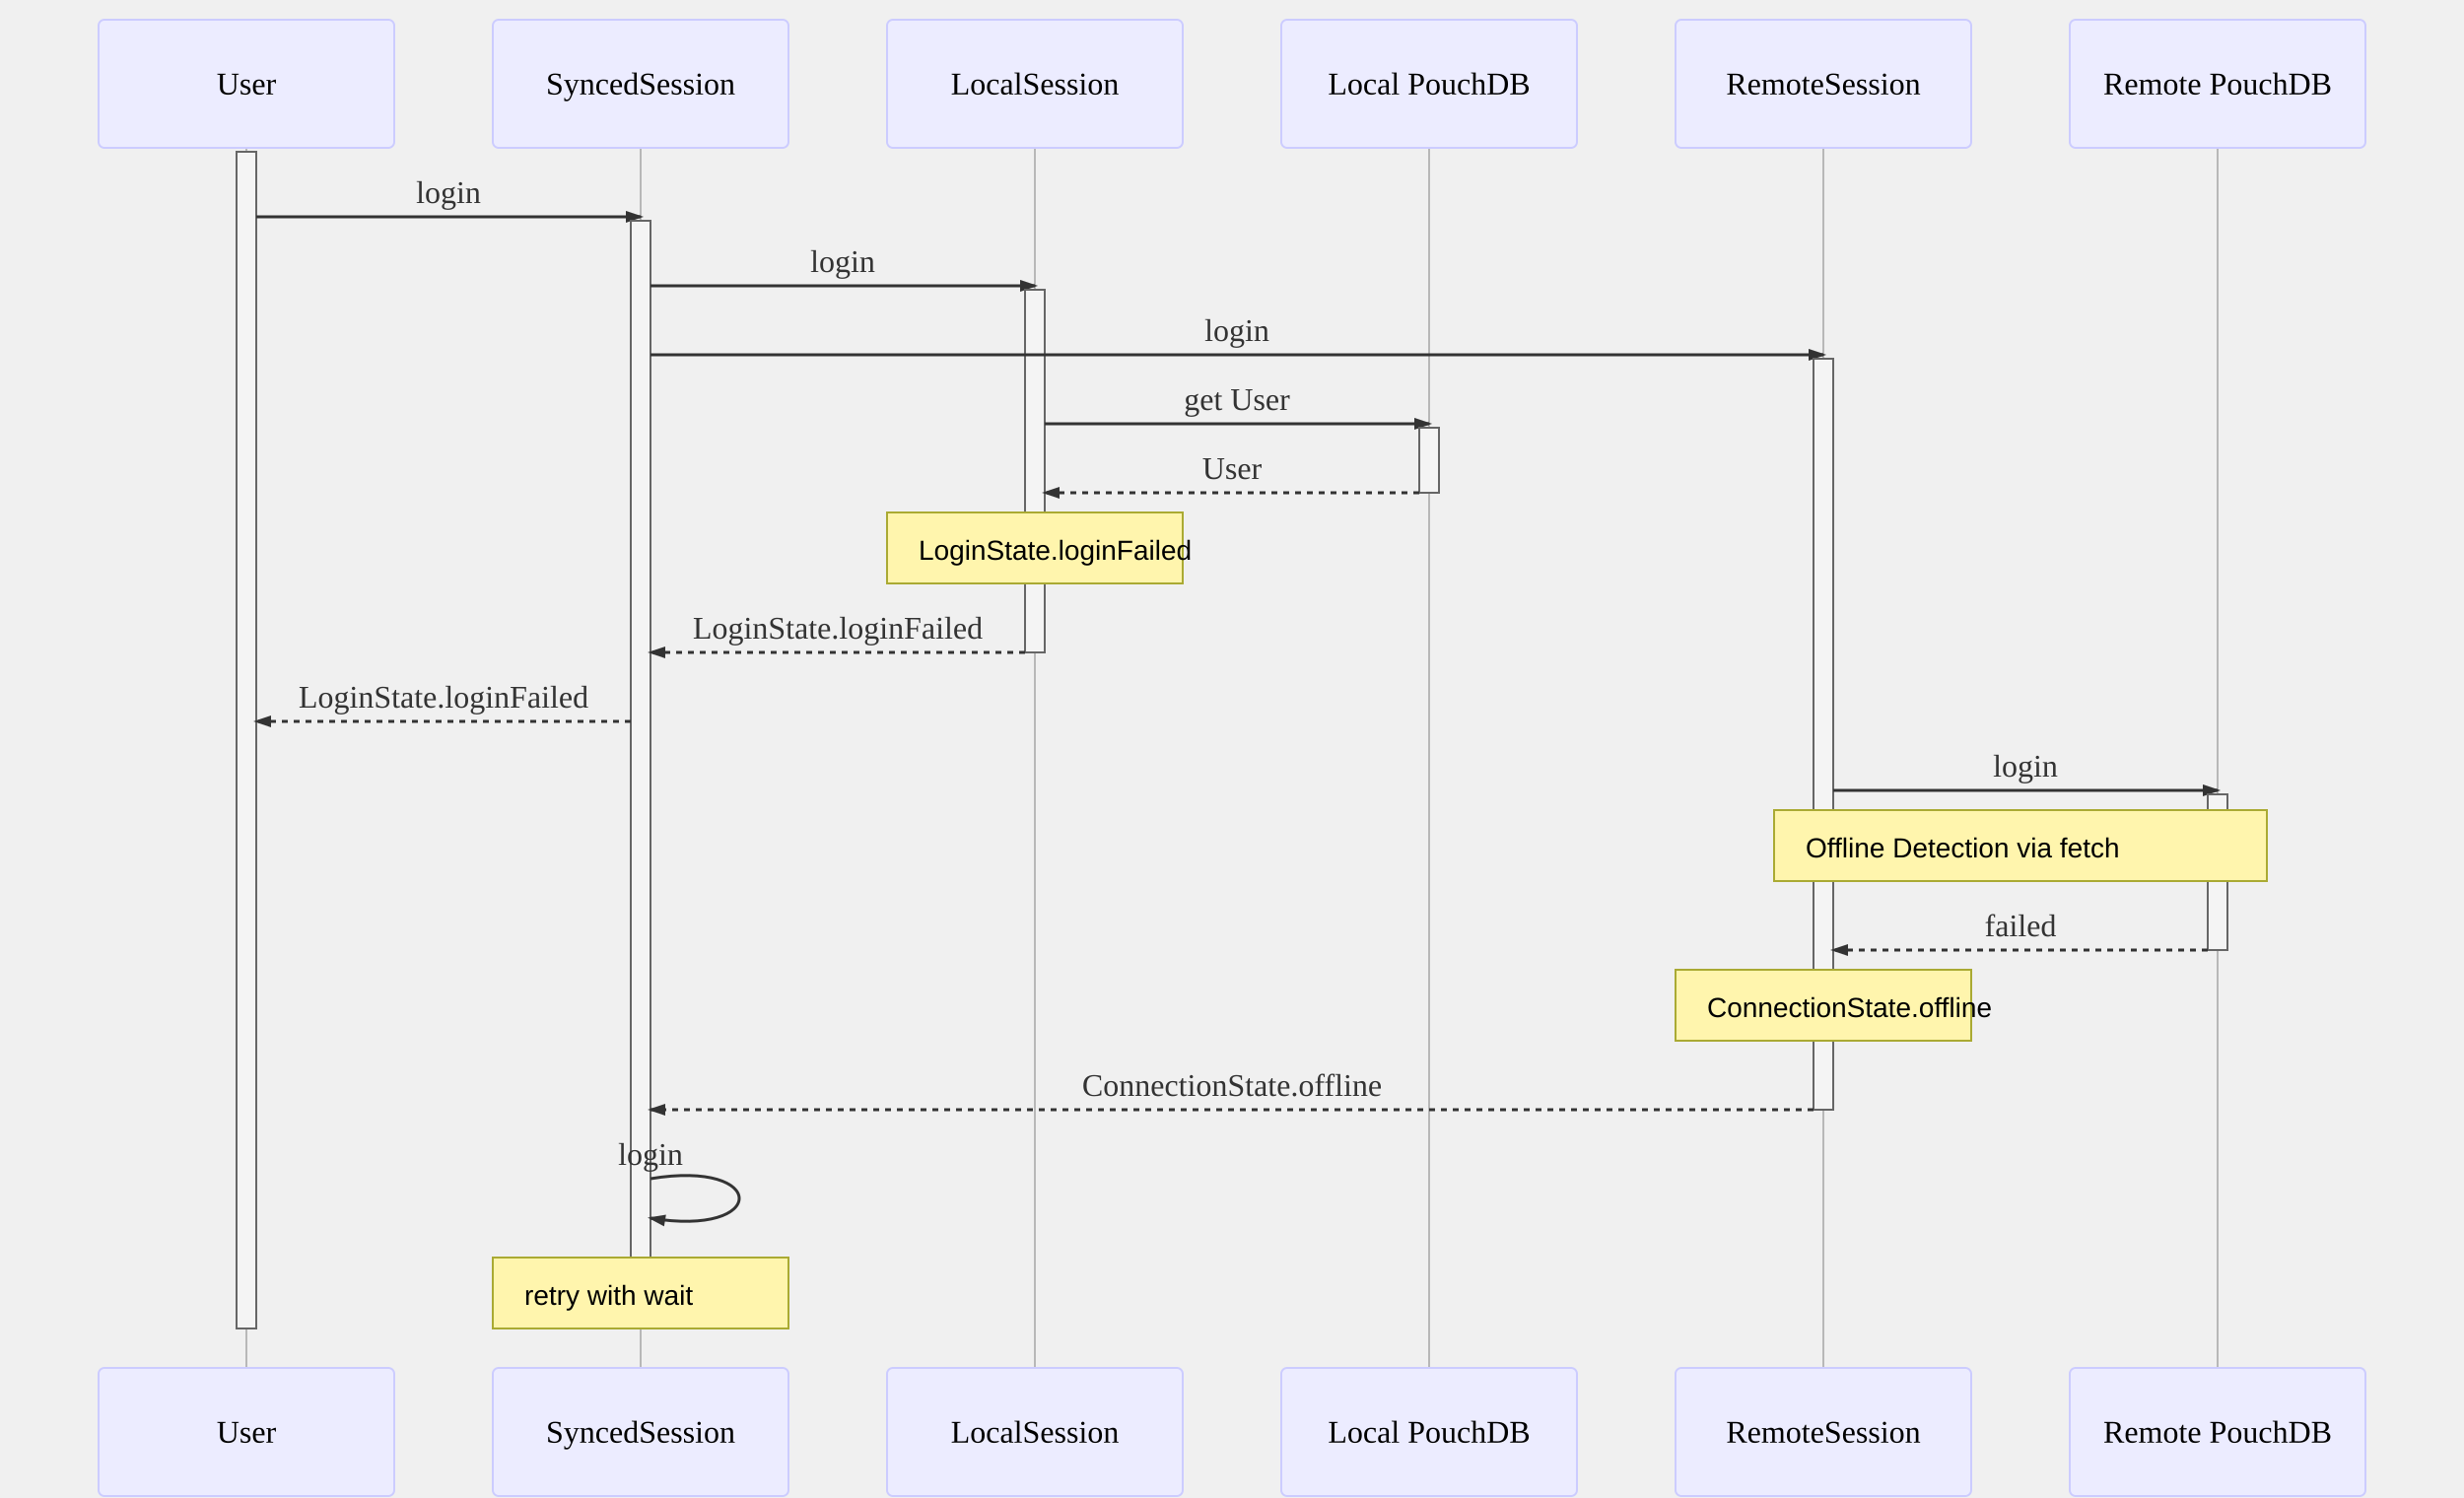
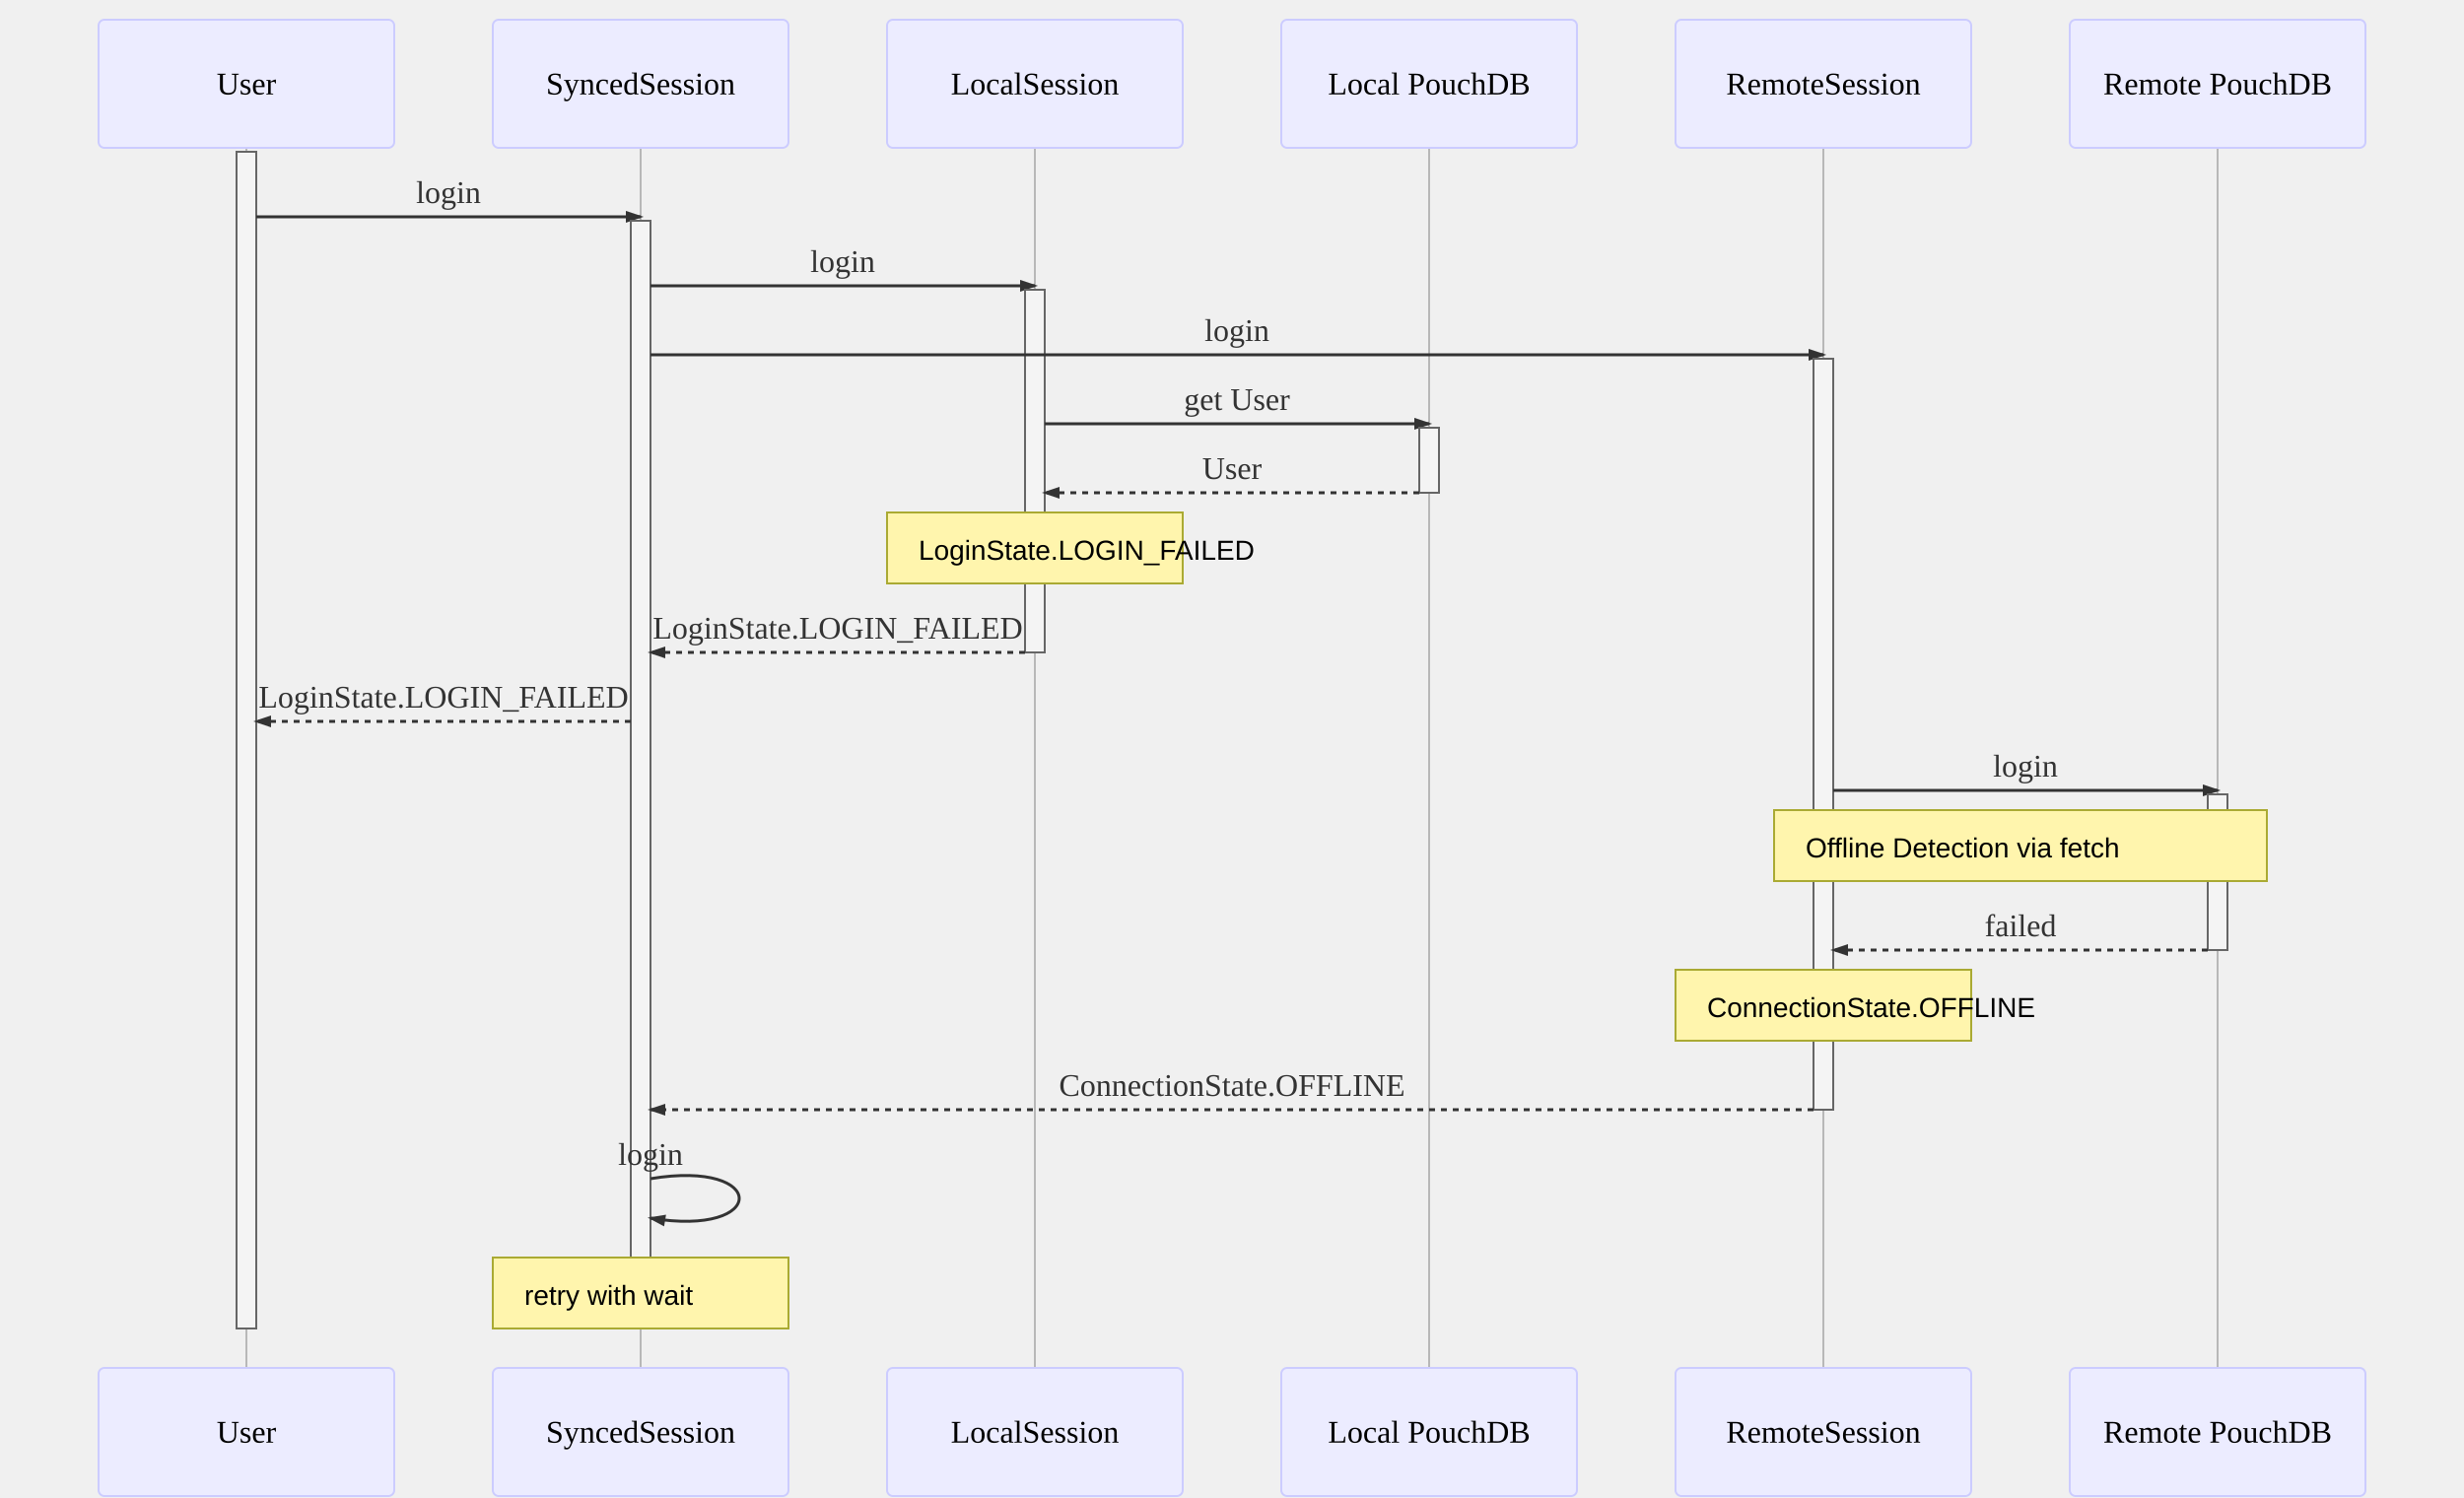
<svg xmlns="http://www.w3.org/2000/svg" id="mermaid-1564681088912" width="100%" height="100%" style="max-width:1250px;" viewBox="-50 -10 1250 760">
  <style>#mermaid-1564681088912 .label{font-family:trebuchet ms,verdana,arial;color:#333}#mermaid-1564681088912 .node circle,#mermaid-1564681088912 .node ellipse,#mermaid-1564681088912 .node polygon,#mermaid-1564681088912 .node rect{fill:#ececff;stroke:#9370db;stroke-width:1px}#mermaid-1564681088912 .node.clickable{cursor:pointer}#mermaid-1564681088912 .arrowheadPath{fill:#333}#mermaid-1564681088912 .edgePath .path{stroke:#333;stroke-width:1.5px}#mermaid-1564681088912 .edgeLabel{background-color:#e8e8e8}#mermaid-1564681088912 .cluster rect{fill:#ffffde!important;stroke:#aa3!important;stroke-width:1px!important}#mermaid-1564681088912 .cluster text{fill:#333}#mermaid-1564681088912 div.mermaidTooltip{position:absolute;text-align:center;max-width:200px;padding:2px;font-family:trebuchet ms,verdana,arial;font-size:12px;background:#ffffde;border:1px solid #aa3;border-radius:2px;pointer-events:none;z-index:100}#mermaid-1564681088912 .actor{stroke:#ccf;fill:#ececff}#mermaid-1564681088912 text.actor{fill:#000;stroke:none}#mermaid-1564681088912 .actor-line{stroke:grey}#mermaid-1564681088912 .messageLine0{marker-end:"url(#arrowhead)"}#mermaid-1564681088912 .messageLine0,#mermaid-1564681088912 .messageLine1{stroke-width:1.5;stroke-dasharray:"2 2";stroke:#333}#mermaid-1564681088912 #arrowhead{fill:#333}#mermaid-1564681088912 #crosshead path{fill:#333!important;stroke:#333!important}#mermaid-1564681088912 .messageText{fill:#333;stroke:none}#mermaid-1564681088912 .labelBox{stroke:#ccf;fill:#ececff}#mermaid-1564681088912 .labelText,#mermaid-1564681088912 .loopText{fill:#000;stroke:none}#mermaid-1564681088912 .loopLine{stroke-width:2;stroke-dasharray:"2 2";marker-end:"url(#arrowhead)";stroke:#ccf}#mermaid-1564681088912 .note{stroke:#aa3;fill:#fff5ad}#mermaid-1564681088912 .noteText{fill:#000;stroke:none;font-family:trebuchet ms,verdana,arial;font-size:14px}#mermaid-1564681088912 .section{stroke:none;opacity:.2}#mermaid-1564681088912 .section0{fill:rgba(102,102,255,.49)}#mermaid-1564681088912 .section2{fill:#fff400}#mermaid-1564681088912 .section1,#mermaid-1564681088912 .section3{fill:#fff;opacity:.2}#mermaid-1564681088912 .sectionTitle0,#mermaid-1564681088912 .sectionTitle1,#mermaid-1564681088912 .sectionTitle2,#mermaid-1564681088912 .sectionTitle3{fill:#333}#mermaid-1564681088912 .sectionTitle{text-anchor:start;font-size:11px;text-height:14px}#mermaid-1564681088912 .grid .tick{stroke:#d3d3d3;opacity:.3;shape-rendering:crispEdges}#mermaid-1564681088912 .grid path{stroke-width:0}#mermaid-1564681088912 .today{fill:none;stroke:red;stroke-width:2px}#mermaid-1564681088912 .task{stroke-width:2}#mermaid-1564681088912 .taskText{text-anchor:middle;font-size:11px}#mermaid-1564681088912 .taskTextOutsideRight{fill:#000;text-anchor:start;font-size:11px}#mermaid-1564681088912 .taskTextOutsideLeft{fill:#000;text-anchor:end;font-size:11px}#mermaid-1564681088912 .taskText0,#mermaid-1564681088912 .taskText1,#mermaid-1564681088912 .taskText2,#mermaid-1564681088912 .taskText3{fill:#fff}#mermaid-1564681088912 .task0,#mermaid-1564681088912 .task1,#mermaid-1564681088912 .task2,#mermaid-1564681088912 .task3{fill:#8a90dd;stroke:#534fbc}#mermaid-1564681088912 .taskTextOutside0,#mermaid-1564681088912 .taskTextOutside1,#mermaid-1564681088912 .taskTextOutside2,#mermaid-1564681088912 .taskTextOutside3{fill:#000}#mermaid-1564681088912 .active0,#mermaid-1564681088912 .active1,#mermaid-1564681088912 .active2,#mermaid-1564681088912 .active3{fill:#bfc7ff;stroke:#534fbc}#mermaid-1564681088912 .activeText0,#mermaid-1564681088912 .activeText1,#mermaid-1564681088912 .activeText2,#mermaid-1564681088912 .activeText3{fill:#000!important}#mermaid-1564681088912 .done0,#mermaid-1564681088912 .done1,#mermaid-1564681088912 .done2,#mermaid-1564681088912 .done3{stroke:grey;fill:#d3d3d3;stroke-width:2}#mermaid-1564681088912 .doneText0,#mermaid-1564681088912 .doneText1,#mermaid-1564681088912 .doneText2,#mermaid-1564681088912 .doneText3{fill:#000!important}#mermaid-1564681088912 .crit0,#mermaid-1564681088912 .crit1,#mermaid-1564681088912 .crit2,#mermaid-1564681088912 .crit3{stroke:#f88;fill:red;stroke-width:2}#mermaid-1564681088912 .activeCrit0,#mermaid-1564681088912 .activeCrit1,#mermaid-1564681088912 .activeCrit2,#mermaid-1564681088912 .activeCrit3{stroke:#f88;fill:#bfc7ff;stroke-width:2}#mermaid-1564681088912 .doneCrit0,#mermaid-1564681088912 .doneCrit1,#mermaid-1564681088912 .doneCrit2,#mermaid-1564681088912 .doneCrit3{stroke:#f88;fill:#d3d3d3;stroke-width:2;cursor:pointer;shape-rendering:crispEdges}#mermaid-1564681088912 .activeCritText0,#mermaid-1564681088912 .activeCritText1,#mermaid-1564681088912 .activeCritText2,#mermaid-1564681088912 .activeCritText3,#mermaid-1564681088912 .doneCritText0,#mermaid-1564681088912 .doneCritText1,#mermaid-1564681088912 .doneCritText2,#mermaid-1564681088912 .doneCritText3{fill:#000!important}#mermaid-1564681088912 .titleText{text-anchor:middle;font-size:18px;fill:#000}#mermaid-1564681088912 g.classGroup text{fill:#9370db;stroke:none;font-family:trebuchet ms,verdana,arial;font-size:10px}#mermaid-1564681088912 g.classGroup rect{fill:#ececff;stroke:#9370db}#mermaid-1564681088912 g.classGroup line{stroke:#9370db;stroke-width:1}#mermaid-1564681088912 .classLabel .box{stroke:none;stroke-width:0;fill:#ececff;opacity:.5}#mermaid-1564681088912 .classLabel .label{fill:#9370db;font-size:10px}#mermaid-1564681088912 .relation{stroke:#9370db;stroke-width:1;fill:none}#mermaid-1564681088912 #compositionEnd,#mermaid-1564681088912 #compositionStart{fill:#9370db;stroke:#9370db;stroke-width:1}#mermaid-1564681088912 #aggregationEnd,#mermaid-1564681088912 #aggregationStart{fill:#ececff;stroke:#9370db;stroke-width:1}#mermaid-1564681088912 #dependencyEnd,#mermaid-1564681088912 #dependencyStart,#mermaid-1564681088912 #extensionEnd,#mermaid-1564681088912 #extensionStart{fill:#9370db;stroke:#9370db;stroke-width:1}#mermaid-1564681088912 .branch-label,#mermaid-1564681088912 .commit-id,#mermaid-1564681088912 .commit-msg{fill:#d3d3d3;color:#d3d3d3}</style>
  <style>#mermaid-1564681088912 {
    color: rgb(0, 0, 0);
    font: normal normal 400 normal 16px / normal "Times New Roman";
  }</style>
  <g />
  <g>
    <line id="actor0" x1="75" y1="5" x2="75" y2="749" class="actor-line" stroke-width="0.5px" stroke="#999" />
    <rect x="0" y="0" fill="#eaeaea" stroke="#666" width="150" height="65" rx="3" ry="3" class="actor" />
    <text x="75" y="32.5" dominant-baseline="central" alignment-baseline="central" class="actor" style="text-anchor: middle;">
      <tspan x="75" dy="0">User</tspan>
    </text>
  </g>
  <g>
    <line id="actor1" x1="275" y1="5" x2="275" y2="749" class="actor-line" stroke-width="0.5px" stroke="#999" />
    <rect x="200" y="0" fill="#eaeaea" stroke="#666" width="150" height="65" rx="3" ry="3" class="actor" />
    <text x="275" y="32.5" dominant-baseline="central" alignment-baseline="central" class="actor" style="text-anchor: middle;">
      <tspan x="275" dy="0">SyncedSession</tspan>
    </text>
  </g>
  <g>
    <line id="actor2" x1="475" y1="5" x2="475" y2="749" class="actor-line" stroke-width="0.5px" stroke="#999" />
    <rect x="400" y="0" fill="#eaeaea" stroke="#666" width="150" height="65" rx="3" ry="3" class="actor" />
    <text x="475" y="32.5" dominant-baseline="central" alignment-baseline="central" class="actor" style="text-anchor: middle;">
      <tspan x="475" dy="0">LocalSession</tspan>
    </text>
  </g>
  <g>
    <line id="actor3" x1="675" y1="5" x2="675" y2="749" class="actor-line" stroke-width="0.5px" stroke="#999" />
    <rect x="600" y="0" fill="#eaeaea" stroke="#666" width="150" height="65" rx="3" ry="3" class="actor" />
    <text x="675" y="32.5" dominant-baseline="central" alignment-baseline="central" class="actor" style="text-anchor: middle;">
      <tspan x="675" dy="0">Local PouchDB</tspan>
    </text>
  </g>
  <g>
    <line id="actor4" x1="875" y1="5" x2="875" y2="749" class="actor-line" stroke-width="0.5px" stroke="#999" />
    <rect x="800" y="0" fill="#eaeaea" stroke="#666" width="150" height="65" rx="3" ry="3" class="actor" />
    <text x="875" y="32.5" dominant-baseline="central" alignment-baseline="central" class="actor" style="text-anchor: middle;">
      <tspan x="875" dy="0">RemoteSession</tspan>
    </text>
  </g>
  <g>
    <line id="actor5" x1="1075" y1="5" x2="1075" y2="749" class="actor-line" stroke-width="0.5px" stroke="#999" />
    <rect x="1000" y="0" fill="#eaeaea" stroke="#666" width="150" height="65" rx="3" ry="3" class="actor" />
    <text x="1075" y="32.5" dominant-baseline="central" alignment-baseline="central" class="actor" style="text-anchor: middle;">
      <tspan x="1075" dy="0">Remote PouchDB</tspan>
    </text>
  </g>
  <defs>
    <marker id="arrowhead" refX="5" refY="2" markerWidth="6" markerHeight="4" orient="auto">
      <path d="M 0,0 V 4 L6,2 Z" />
    </marker>
  </defs>
  <defs>
    <marker id="crosshead" markerWidth="15" markerHeight="8" orient="auto" refX="16" refY="4">
      <path fill="black" stroke="#000000" stroke-width="1px" d="M 9,2 V 6 L16,4 Z" style="stroke-dasharray: 0, 0;" />
      <path fill="none" stroke="#000000" stroke-width="1px" d="M 0,1 L 6,7 M 6,1 L 0,7" style="stroke-dasharray: 0, 0;" />
    </marker>
  </defs>
  <g>
    <rect x="70" y="67" fill="#f4f4f4" stroke="#666" width="10" height="597" rx="0" ry="0" />
  </g>
  <g>
    <text x="177.5" y="93" class="messageText" style="text-anchor: middle;">login</text>
    <line x1="80" y1="100" x2="275" y2="100" class="messageLine0" stroke-width="2" stroke="black" marker-end="url(#arrowhead)" style="fill: none;" />
  </g>
  <g>
    <rect x="270" y="102" fill="#f4f4f4" stroke="#666" width="10" height="562" rx="0" ry="0" />
  </g>
  <g>
    <text x="377.5" y="128" class="messageText" style="text-anchor: middle;">login</text>
    <line x1="280" y1="135" x2="475" y2="135" class="messageLine0" stroke-width="2" stroke="black" marker-end="url(#arrowhead)" style="fill: none;" />
  </g>
  <g>
    <rect x="470" y="137" fill="#f4f4f4" stroke="#666" width="10" height="184" rx="0" ry="0" />
  </g>
  <g>
    <text x="577.5" y="163" class="messageText" style="text-anchor: middle;">login</text>
    <line x1="280" y1="170" x2="875" y2="170" class="messageLine0" stroke-width="2" stroke="black" marker-end="url(#arrowhead)" style="fill: none;" />
  </g>
  <g>
    <rect x="870" y="172" fill="#f4f4f4" stroke="#666" width="10" height="381" rx="0" ry="0" />
  </g>
  <g>
    <text x="577.5" y="198" class="messageText" style="text-anchor: middle;">get User</text>
    <line x1="480" y1="205" x2="675" y2="205" class="messageLine0" stroke-width="2" stroke="black" marker-end="url(#arrowhead)" style="fill: none;" />
  </g>
  <g>
    <rect x="670" y="207" fill="#f4f4f4" stroke="#666" width="10" height="33" rx="0" ry="0" />
  </g>
  <g>
    <text x="575" y="233" class="messageText" style="text-anchor: middle;">User</text>
    <line x1="670" y1="240" x2="480" y2="240" class="messageLine1" stroke-width="2" stroke="black" marker-end="url(#arrowhead)" style="stroke-dasharray: 3, 3; fill: none;" />
  </g>
  <g>
    <rect x="400" y="250" fill="#EDF2AE" stroke="#666" width="150" height="36" rx="0" ry="0" class="note" />
    <text x="396" y="274" fill="black" class="noteText">
-       <tspan x="416" fill="black">LoginState.loginFailed</tspan>
+       <tspan x="416" fill="black">LoginState.LOGIN_FAILED</tspan>
    </text>
  </g>
  <g>
-     <text x="375" y="314" class="messageText" style="text-anchor: middle;">LoginState.loginFailed</text>
+     <text x="375" y="314" class="messageText" style="text-anchor: middle;">LoginState.LOGIN_FAILED</text>
    <line x1="470" y1="321" x2="280" y2="321" class="messageLine1" stroke-width="2" stroke="black" marker-end="url(#arrowhead)" style="stroke-dasharray: 3, 3; fill: none;" />
  </g>
  <g>
-     <text x="175" y="349" class="messageText" style="text-anchor: middle;">LoginState.loginFailed</text>
+     <text x="175" y="349" class="messageText" style="text-anchor: middle;">LoginState.LOGIN_FAILED</text>
    <line x1="270" y1="356" x2="80" y2="356" class="messageLine1" stroke-width="2" stroke="black" marker-end="url(#arrowhead)" style="stroke-dasharray: 3, 3; fill: none;" />
  </g>
  <g>
    <text x="977.5" y="384" class="messageText" style="text-anchor: middle;">login</text>
    <line x1="880" y1="391" x2="1075" y2="391" class="messageLine0" stroke-width="2" stroke="black" marker-end="url(#arrowhead)" style="fill: none;" />
  </g>
  <g>
    <rect x="1070" y="393" fill="#f4f4f4" stroke="#666" width="10" height="79" rx="0" ry="0" />
  </g>
  <g>
    <rect x="850" y="401" fill="#EDF2AE" stroke="#666" width="250" height="36" rx="0" ry="0" class="note" />
    <text x="846" y="425" fill="black" class="noteText">
      <tspan x="866" fill="black">Offline Detection via fetch</tspan>
    </text>
  </g>
  <g>
    <text x="975" y="465" class="messageText" style="text-anchor: middle;">failed</text>
    <line x1="1070" y1="472" x2="880" y2="472" class="messageLine1" stroke-width="2" stroke="black" marker-end="url(#arrowhead)" style="stroke-dasharray: 3, 3; fill: none;" />
  </g>
  <g>
    <rect x="800" y="482" fill="#EDF2AE" stroke="#666" width="150" height="36" rx="0" ry="0" class="note" />
    <text x="796" y="506" fill="black" class="noteText">
-       <tspan x="816" fill="black">ConnectionState.offline</tspan>
+       <tspan x="816" fill="black">ConnectionState.OFFLINE</tspan>
    </text>
  </g>
  <g>
-     <text x="575" y="546" class="messageText" style="text-anchor: middle;">ConnectionState.offline</text>
+     <text x="575" y="546" class="messageText" style="text-anchor: middle;">ConnectionState.OFFLINE</text>
    <line x1="870" y1="553" x2="280" y2="553" class="messageLine1" stroke-width="2" stroke="black" marker-end="url(#arrowhead)" style="stroke-dasharray: 3, 3; fill: none;" />
  </g>
  <g>
    <text x="280" y="581" class="messageText" style="text-anchor: middle;">login</text>
    <path d="M 280,588 C 340,578 340,618 280,608" class="messageLine0" stroke-width="2" stroke="black" marker-end="url(#arrowhead)" style="fill: none;" />
  </g>
  <g>
    <rect x="200" y="628" fill="#EDF2AE" stroke="#666" width="150" height="36" rx="0" ry="0" class="note" />
    <text x="196" y="652" fill="black" class="noteText">
      <tspan x="216" fill="black">retry with wait</tspan>
    </text>
  </g>
  <g>
    <rect x="0" y="684" fill="#eaeaea" stroke="#666" width="150" height="65" rx="3" ry="3" class="actor" />
    <text x="75" y="716.5" dominant-baseline="central" alignment-baseline="central" class="actor" style="text-anchor: middle;">
      <tspan x="75" dy="0">User</tspan>
    </text>
  </g>
  <g>
    <rect x="200" y="684" fill="#eaeaea" stroke="#666" width="150" height="65" rx="3" ry="3" class="actor" />
    <text x="275" y="716.5" dominant-baseline="central" alignment-baseline="central" class="actor" style="text-anchor: middle;">
      <tspan x="275" dy="0">SyncedSession</tspan>
    </text>
  </g>
  <g>
    <rect x="400" y="684" fill="#eaeaea" stroke="#666" width="150" height="65" rx="3" ry="3" class="actor" />
    <text x="475" y="716.5" dominant-baseline="central" alignment-baseline="central" class="actor" style="text-anchor: middle;">
      <tspan x="475" dy="0">LocalSession</tspan>
    </text>
  </g>
  <g>
    <rect x="600" y="684" fill="#eaeaea" stroke="#666" width="150" height="65" rx="3" ry="3" class="actor" />
    <text x="675" y="716.5" dominant-baseline="central" alignment-baseline="central" class="actor" style="text-anchor: middle;">
      <tspan x="675" dy="0">Local PouchDB</tspan>
    </text>
  </g>
  <g>
    <rect x="800" y="684" fill="#eaeaea" stroke="#666" width="150" height="65" rx="3" ry="3" class="actor" />
    <text x="875" y="716.5" dominant-baseline="central" alignment-baseline="central" class="actor" style="text-anchor: middle;">
      <tspan x="875" dy="0">RemoteSession</tspan>
    </text>
  </g>
  <g>
    <rect x="1000" y="684" fill="#eaeaea" stroke="#666" width="150" height="65" rx="3" ry="3" class="actor" />
    <text x="1075" y="716.5" dominant-baseline="central" alignment-baseline="central" class="actor" style="text-anchor: middle;">
      <tspan x="1075" dy="0">Remote PouchDB</tspan>
    </text>
  </g>
</svg>
